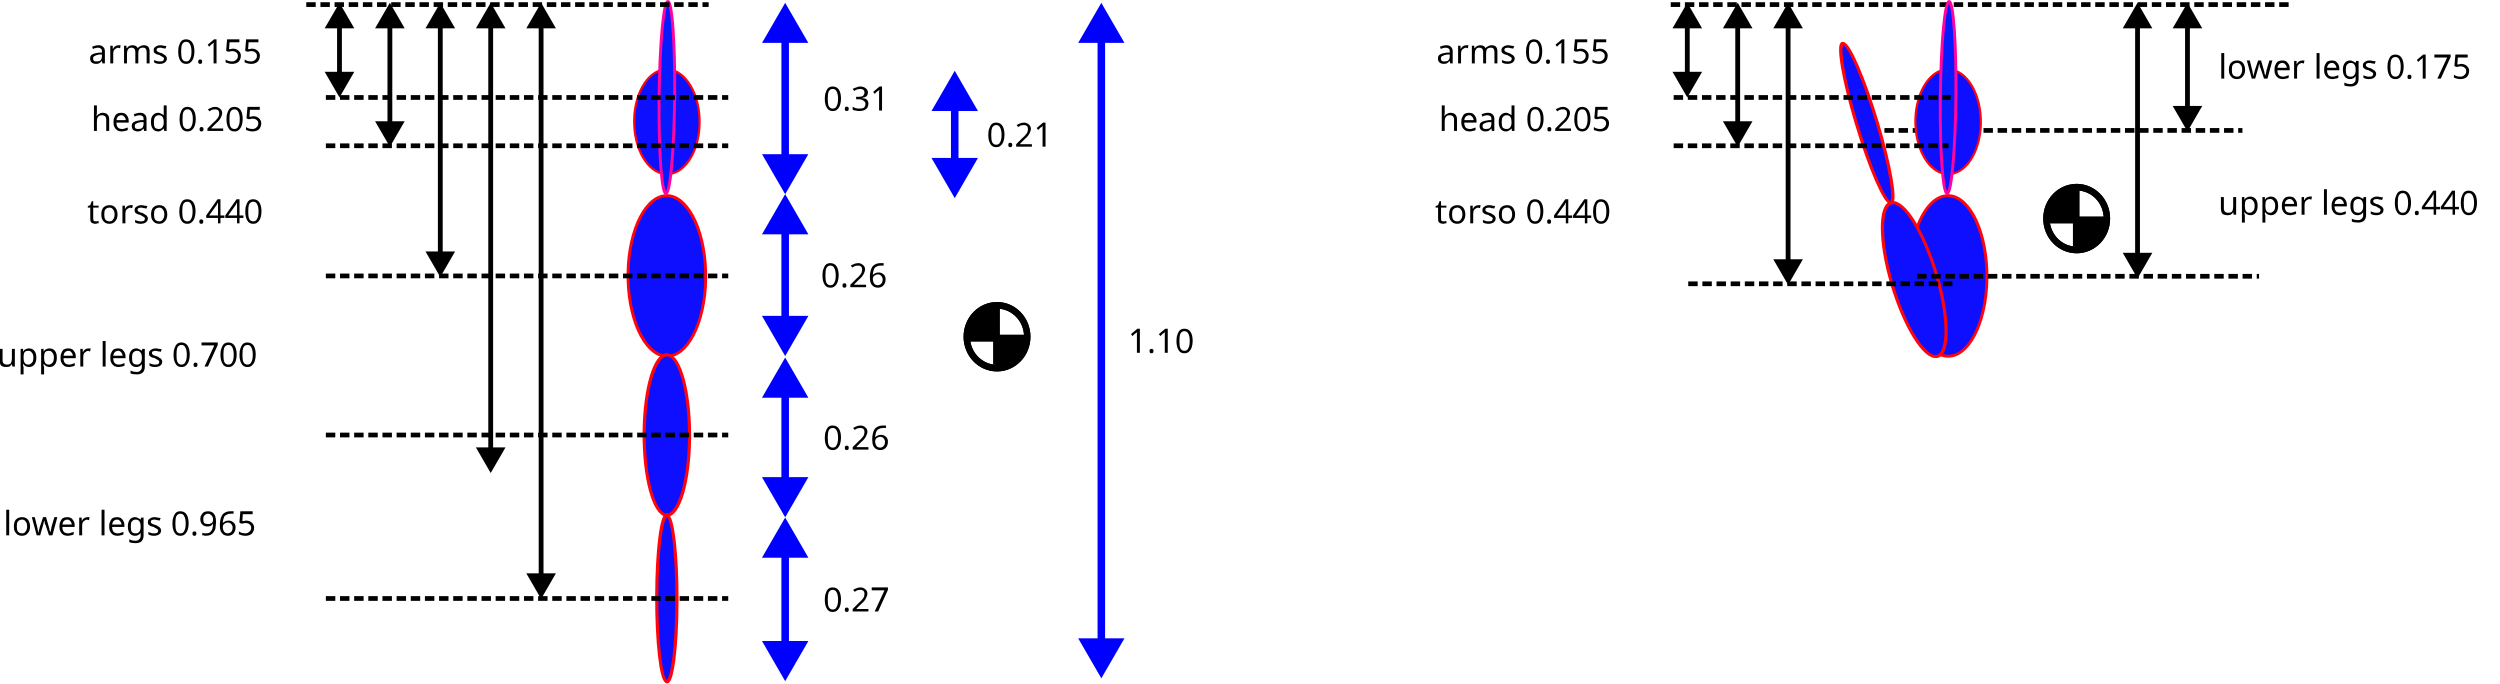
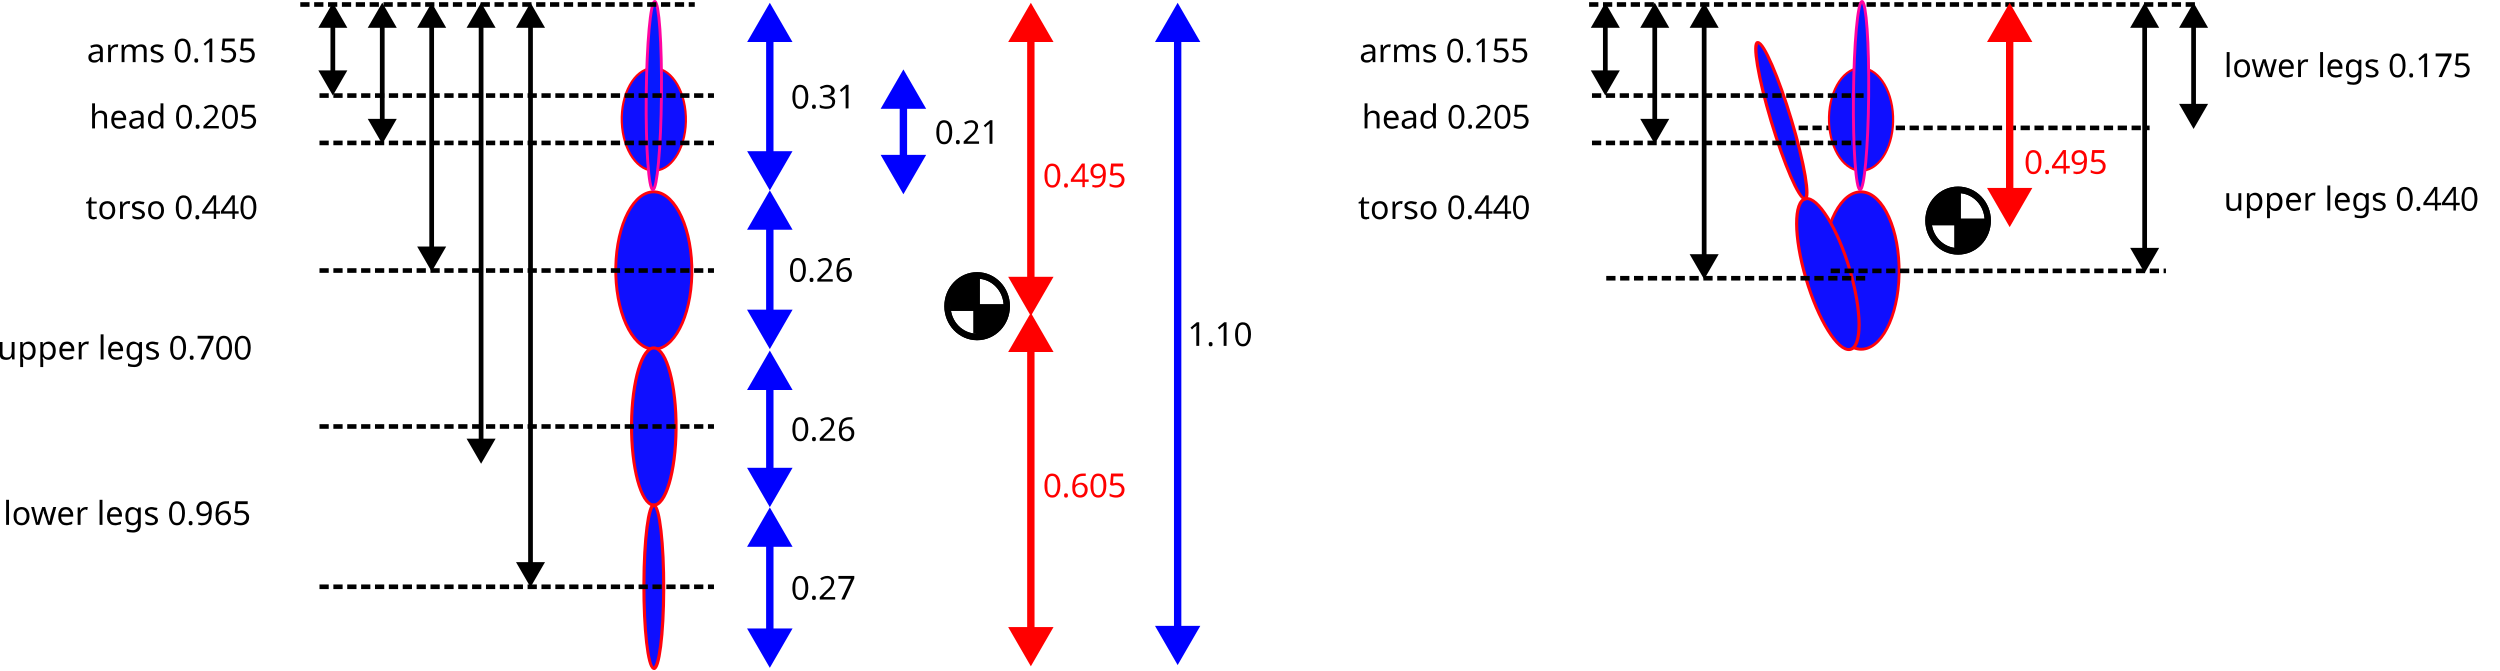
- <svg xmlns="http://www.w3.org/2000/svg" width="79.504mm" height="21.733mm" viewBox="0 0 79.504 21.733" version="1.1" id="svg5">
+ <svg xmlns="http://www.w3.org/2000/svg" width="81.091mm" height="21.733mm" viewBox="0 0 81.091 21.733" version="1.1" id="svg5">
  <defs id="defs2">
    <marker style="overflow:visible" id="marker1282" refX="0" refY="0" orient="auto-start-reverse" markerWidth="5.324" markerHeight="6.155" viewBox="0 0 5.324 6.155" preserveAspectRatio="xMidYMid">
      <path transform="scale(0.5)" style="fill:context-stroke;fill-rule:evenodd;stroke:context-stroke;stroke-width:1pt" d="M 5.77,0 -2.88,5 V -5 Z" id="path1280" />
    </marker>
    <marker style="overflow:visible" id="TriangleStart" refX="0" refY="0" orient="auto-start-reverse" markerWidth="5.324" markerHeight="6.155" viewBox="0 0 5.324 6.155" preserveAspectRatio="xMidYMid">
      <path transform="scale(0.5)" style="fill:context-stroke;fill-rule:evenodd;stroke:context-stroke;stroke-width:1pt" d="M 5.77,0 -2.88,5 V -5 Z" id="path135" />
    </marker>
  </defs>
  <g id="layer2" transform="translate(-48.98101,-6.476094)">
    <ellipse style="fill:#0f0fff;fill-opacity:1;stroke:#ff040c;stroke-width:0.094;stroke-dasharray:none;stroke-opacity:1" id="ellipse2475" cx="69.954" cy="23.19" rx="1.241" ry="2.55" transform="matrix(0.9935562,-0.1133403,0.02955069,0.9995633,0,0)" />
    <ellipse style="fill:#0f0fff;fill-opacity:1;stroke:#ff040c;stroke-width:0.101;stroke-dasharray:none;stroke-opacity:1" id="ellipse2477" cx="70.613" cy="13.576" rx="0.725" ry="2.548" transform="matrix(0.9954415,0.09537381,-0.00758983,0.9999712,0,0)" />
    <ellipse style="fill:#0f0fff;fill-opacity:1;stroke:#ff040c;stroke-width:0.104;stroke-dasharray:none;stroke-opacity:1" id="ellipse2479" cx="71.957" cy="9.795" rx="0.329" ry="2.646" transform="matrix(0.9758625,0.2183856,-0.00324952,0.9999947,0,0)" />
    <ellipse style="fill:#0f0fff;fill-opacity:1;stroke:#ff040c;stroke-width:0.07;stroke-dasharray:none;stroke-opacity:1" id="ellipse2502" cx="69.831" cy="16.511" rx="1.043" ry="1.665" transform="matrix(0.9961123,-0.08809242,0.03810688,0.9992737,0,0)" />
    <ellipse style="display:inline;fill:#0719ff;fill-opacity:1;stroke:#ff04a0;stroke-width:0.094;stroke-dasharray:none;stroke-opacity:1" id="ellipse2483" cx="9.043" cy="-70.283" rx="3.053" ry="0.247" transform="matrix(-0.01017718,0.9999482,-0.9999712,-0.00759195,0,0)" />
-     <g id="g2954" transform="matrix(0.4071433,0,0,0.4225038,27.9959,-4.775759)">
+     <g id="g2954" transform="matrix(0.4071433,0,0,0.4225038,27.98382,-5.552687)">
      <circle style="fill:none;fill-opacity:1;stroke:#000000;stroke-width:0.5;stroke-dasharray:none;stroke-dashoffset:0;stroke-opacity:1" id="circle2934" cx="129.418" cy="51.977" r="2.363" />
      <path style="fill:none;fill-opacity:1;stroke:#000000;stroke-width:0.5;stroke-dasharray:none;stroke-dashoffset:0;stroke-opacity:1" d="m 129.379,49.746 v 4.331" id="path2936" />
      <path style="fill:none;fill-opacity:1;stroke:#000000;stroke-width:0.5;stroke-dasharray:none;stroke-dashoffset:0;stroke-opacity:1" d="m 131.602,52.082 h -4.331" id="path2938" />
      <path style="fill:#000000;fill-opacity:1;stroke:none;stroke-width:0.5;stroke-dasharray:none;stroke-dashoffset:0;stroke-opacity:1" id="path2940" d="m -127.093,-51.901 a 2.363,2.363 0 0 1 -2.363,2.363 v -2.363 z" transform="scale(-1)" />
      <path style="fill:#000000;fill-opacity:1;stroke:none;stroke-width:0.5;stroke-dasharray:none;stroke-dashoffset:0;stroke-opacity:1" id="path2942" d="m 131.667,52.034 a 2.363,2.363 0 0 1 -2.363,2.363 v -2.363 z" />
      <circle style="fill:none;fill-opacity:1;stroke:#000000;stroke-width:0.5;stroke-dasharray:none;stroke-dashoffset:0;stroke-opacity:1" id="circle2944" cx="129.418" cy="51.977" r="2.363" />
      <path style="fill:none;fill-opacity:1;stroke:#000000;stroke-width:0.5;stroke-dasharray:none;stroke-dashoffset:0;stroke-opacity:1" d="m 129.379,49.746 v 4.331" id="path2946" />
      <path style="fill:none;fill-opacity:1;stroke:#000000;stroke-width:0.5;stroke-dasharray:none;stroke-dashoffset:0;stroke-opacity:1" d="m 131.602,52.082 h -4.331" id="path2948" />
      <path style="fill:#000000;fill-opacity:1;stroke:none;stroke-width:0.5;stroke-dasharray:none;stroke-dashoffset:0;stroke-opacity:1" id="path2950" d="m -127.093,-51.901 a 2.363,2.363 0 0 1 -2.363,2.363 v -2.363 z" transform="scale(-1)" />
      <path style="display:none;fill:#000000;fill-opacity:1;stroke:none;stroke-width:0.5;stroke-dasharray:none;stroke-dashoffset:0;stroke-opacity:1" id="path2952" d="m 131.667,52.034 a 2.363,2.363 0 0 1 -2.363,2.363 v -2.363 z" />
    </g>
    <path style="fill:none;stroke:#0000ff;stroke-width:0.24;stroke-dasharray:none;stroke-opacity:1;marker-start:url(#TriangleStart);marker-end:url(#marker1282)" d="M 73.951,27.286 V 23.787" id="path1061" />
    <path style="fill:none;stroke:#0000ff;stroke-width:0.24;stroke-dasharray:none;stroke-opacity:1;marker-start:url(#TriangleStart);marker-end:url(#marker1282)" d="M 73.951,22.075 V 18.7" id="path1434" />
    <path style="fill:none;stroke:#0000ff;stroke-width:0.24;stroke-dasharray:none;stroke-opacity:1;marker-start:url(#TriangleStart);marker-end:url(#marker1282)" d="M 73.951,16.947 V 13.503" id="path1444" />
    <path style="fill:none;stroke:#0000ff;stroke-width:0.239;stroke-dasharray:none;stroke-opacity:1;marker-start:url(#TriangleStart);marker-end:url(#marker1282)" d="M 73.951,11.804 V 7.415" id="path1454" />
-     <path style="fill:none;stroke:#0000ff;stroke-width:0.24;stroke-dasharray:none;stroke-opacity:1;marker-start:url(#TriangleStart);marker-end:url(#marker1282)" d="M 79.343,11.925 V 9.58" id="path1464" />
-     <text xml:space="preserve" style="font-style:normal;font-variant:normal;font-weight:normal;font-stretch:normal;font-size:1.058px;font-family:sans-serif;-inkscape-font-specification:'sans-serif, Normal';font-variant-ligatures:normal;font-variant-caps:normal;font-variant-numeric:normal;font-variant-east-asian:normal;fill:#000000;fill-opacity:1;stroke:none;stroke-width:0.24;stroke-dasharray:none;stroke-opacity:1" x="75.165" y="25.921" id="text2388">
-       <tspan id="tspan2386" style="font-style:normal;font-variant:normal;font-weight:normal;font-stretch:normal;font-size:1.058px;font-family:sans-serif;-inkscape-font-specification:'sans-serif, Normal';font-variant-ligatures:normal;font-variant-caps:normal;font-variant-numeric:normal;font-variant-east-asian:normal;fill:#000000;fill-opacity:1;stroke:none;stroke-width:0.24" x="75.165" y="25.921">0.27</tspan>
+     <path style="fill:none;stroke:#0000ff;stroke-width:0.24;stroke-dasharray:none;stroke-opacity:1;marker-start:url(#TriangleStart);marker-end:url(#marker1282)" d="M 78.284,11.925 V 9.58" id="path1464" />
+     <text xml:space="preserve" style="font-style:normal;font-variant:normal;font-weight:normal;font-stretch:normal;font-size:1.058px;font-family:sans-serif;-inkscape-font-specification:'sans-serif, Normal';font-variant-ligatures:normal;font-variant-caps:normal;font-variant-numeric:normal;font-variant-east-asian:normal;fill:#000000;fill-opacity:1;stroke:none;stroke-width:0.24;stroke-dasharray:none;stroke-opacity:1" x="74.636" y="25.921" id="text2388">
+       <tspan id="tspan2386" style="font-style:normal;font-variant:normal;font-weight:normal;font-stretch:normal;font-size:1.058px;font-family:sans-serif;-inkscape-font-specification:'sans-serif, Normal';font-variant-ligatures:normal;font-variant-caps:normal;font-variant-numeric:normal;font-variant-east-asian:normal;fill:#000000;fill-opacity:1;stroke:none;stroke-width:0.24" x="74.636" y="25.921">0.27</tspan>
    </text>
-     <text xml:space="preserve" style="font-style:normal;font-variant:normal;font-weight:normal;font-stretch:normal;font-size:1.058px;font-family:sans-serif;-inkscape-font-specification:'sans-serif, Normal';font-variant-ligatures:normal;font-variant-caps:normal;font-variant-numeric:normal;font-variant-east-asian:normal;fill:#000000;fill-opacity:1;stroke:none;stroke-width:0.24;stroke-dasharray:none;stroke-opacity:1" x="75.165" y="20.772" id="text2442">
-       <tspan id="tspan2440" style="font-style:normal;font-variant:normal;font-weight:normal;font-stretch:normal;font-size:1.058px;font-family:sans-serif;-inkscape-font-specification:'sans-serif, Normal';font-variant-ligatures:normal;font-variant-caps:normal;font-variant-numeric:normal;font-variant-east-asian:normal;fill:#000000;fill-opacity:1;stroke:none;stroke-width:0.24" x="75.165" y="20.772">0.26</tspan>
+     <text xml:space="preserve" style="font-style:normal;font-variant:normal;font-weight:normal;font-stretch:normal;font-size:1.058px;font-family:sans-serif;-inkscape-font-specification:'sans-serif, Normal';font-variant-ligatures:normal;font-variant-caps:normal;font-variant-numeric:normal;font-variant-east-asian:normal;fill:#000000;fill-opacity:1;stroke:none;stroke-width:0.24;stroke-dasharray:none;stroke-opacity:1" x="74.636" y="20.772" id="text2442">
+       <tspan id="tspan2440" style="font-style:normal;font-variant:normal;font-weight:normal;font-stretch:normal;font-size:1.058px;font-family:sans-serif;-inkscape-font-specification:'sans-serif, Normal';font-variant-ligatures:normal;font-variant-caps:normal;font-variant-numeric:normal;font-variant-east-asian:normal;fill:#000000;fill-opacity:1;stroke:none;stroke-width:0.24" x="74.636" y="20.772">0.26</tspan>
    </text>
-     <text xml:space="preserve" style="font-style:normal;font-variant:normal;font-weight:normal;font-stretch:normal;font-size:1.058px;font-family:sans-serif;-inkscape-font-specification:'sans-serif, Normal';font-variant-ligatures:normal;font-variant-caps:normal;font-variant-numeric:normal;font-variant-east-asian:normal;fill:#000000;fill-opacity:1;stroke:none;stroke-width:0.24;stroke-dasharray:none;stroke-opacity:1" x="75.088" y="15.61" id="text2446">
-       <tspan id="tspan2444" style="font-style:normal;font-variant:normal;font-weight:normal;font-stretch:normal;font-size:1.058px;font-family:sans-serif;-inkscape-font-specification:'sans-serif, Normal';font-variant-ligatures:normal;font-variant-caps:normal;font-variant-numeric:normal;font-variant-east-asian:normal;fill:#000000;fill-opacity:1;stroke:none;stroke-width:0.24" x="75.088" y="15.61">0.26</tspan>
+     <text xml:space="preserve" style="font-style:normal;font-variant:normal;font-weight:normal;font-stretch:normal;font-size:1.058px;font-family:sans-serif;-inkscape-font-specification:'sans-serif, Normal';font-variant-ligatures:normal;font-variant-caps:normal;font-variant-numeric:normal;font-variant-east-asian:normal;fill:#000000;fill-opacity:1;stroke:none;stroke-width:0.24;stroke-dasharray:none;stroke-opacity:1" x="74.559" y="15.61" id="text2446">
+       <tspan id="tspan2444" style="font-style:normal;font-variant:normal;font-weight:normal;font-stretch:normal;font-size:1.058px;font-family:sans-serif;-inkscape-font-specification:'sans-serif, Normal';font-variant-ligatures:normal;font-variant-caps:normal;font-variant-numeric:normal;font-variant-east-asian:normal;fill:#000000;fill-opacity:1;stroke:none;stroke-width:0.24" x="74.559" y="15.61">0.26</tspan>
    </text>
-     <text xml:space="preserve" style="font-style:normal;font-variant:normal;font-weight:normal;font-stretch:normal;font-size:1.058px;font-family:sans-serif;-inkscape-font-specification:'sans-serif, Normal';font-variant-ligatures:normal;font-variant-caps:normal;font-variant-numeric:normal;font-variant-east-asian:normal;fill:#000000;fill-opacity:1;stroke:none;stroke-width:0.24;stroke-dasharray:none;stroke-opacity:1" x="80.364" y="11.137" id="text2450">
-       <tspan id="tspan2448" style="font-style:normal;font-variant:normal;font-weight:normal;font-stretch:normal;font-size:1.058px;font-family:sans-serif;-inkscape-font-specification:'sans-serif, Normal';font-variant-ligatures:normal;font-variant-caps:normal;font-variant-numeric:normal;font-variant-east-asian:normal;fill:#000000;fill-opacity:1;stroke:none;stroke-width:0.24" x="80.364" y="11.137">0.21</tspan>
+     <text xml:space="preserve" style="font-style:normal;font-variant:normal;font-weight:normal;font-stretch:normal;font-size:1.058px;font-family:sans-serif;-inkscape-font-specification:'sans-serif, Normal';font-variant-ligatures:normal;font-variant-caps:normal;font-variant-numeric:normal;font-variant-east-asian:normal;fill:#000000;fill-opacity:1;stroke:none;stroke-width:0.24;stroke-dasharray:none;stroke-opacity:1" x="79.305" y="11.137" id="text2450">
+       <tspan id="tspan2448" style="font-style:normal;font-variant:normal;font-weight:normal;font-stretch:normal;font-size:1.058px;font-family:sans-serif;-inkscape-font-specification:'sans-serif, Normal';font-variant-ligatures:normal;font-variant-caps:normal;font-variant-numeric:normal;font-variant-east-asian:normal;fill:#000000;fill-opacity:1;stroke:none;stroke-width:0.24" x="79.305" y="11.137">0.21</tspan>
    </text>
-     <text xml:space="preserve" style="font-style:normal;font-variant:normal;font-weight:normal;font-stretch:normal;font-size:1.058px;font-family:sans-serif;-inkscape-font-specification:'sans-serif, Normal';font-variant-ligatures:normal;font-variant-caps:normal;font-variant-numeric:normal;font-variant-east-asian:normal;fill:#000000;fill-opacity:1;stroke:none;stroke-width:0.24;stroke-dasharray:none;stroke-opacity:1" x="75.165" y="9.994" id="text2454">
-       <tspan id="tspan2452" style="font-style:normal;font-variant:normal;font-weight:normal;font-stretch:normal;font-size:1.058px;font-family:sans-serif;-inkscape-font-specification:'sans-serif, Normal';font-variant-ligatures:normal;font-variant-caps:normal;font-variant-numeric:normal;font-variant-east-asian:normal;fill:#000000;fill-opacity:1;stroke:none;stroke-width:0.24" x="75.165" y="9.994">0.31</tspan>
+     <text xml:space="preserve" style="font-style:normal;font-variant:normal;font-weight:normal;font-stretch:normal;font-size:1.058px;font-family:sans-serif;-inkscape-font-specification:'sans-serif, Normal';font-variant-ligatures:normal;font-variant-caps:normal;font-variant-numeric:normal;font-variant-east-asian:normal;fill:#000000;fill-opacity:1;stroke:none;stroke-width:0.24;stroke-dasharray:none;stroke-opacity:1" x="74.636" y="9.994" id="text2454">
+       <tspan id="tspan2452" style="font-style:normal;font-variant:normal;font-weight:normal;font-stretch:normal;font-size:1.058px;font-family:sans-serif;-inkscape-font-specification:'sans-serif, Normal';font-variant-ligatures:normal;font-variant-caps:normal;font-variant-numeric:normal;font-variant-east-asian:normal;fill:#000000;fill-opacity:1;stroke:none;stroke-width:0.24" x="74.636" y="9.994">0.31</tspan>
    </text>
    <path style="fill:none;fill-opacity:1;stroke:#000000;stroke-width:0.15;stroke-dasharray:0.3, 0.15;stroke-dashoffset:0;stroke-opacity:1" d="m 58.721,6.622 h 12.796" id="path2500" />
    <path style="fill:none;fill-opacity:1;stroke:#000000;stroke-width:0.15;stroke-dasharray:0.3, 0.15;stroke-dashoffset:0;stroke-opacity:1" d="m 59.344,25.509 h 12.796" id="path2502" />
    <path style="fill:none;fill-opacity:1;stroke:#000000;stroke-width:0.15;stroke-dasharray:0.3, 0.15;stroke-dashoffset:0;stroke-opacity:1" d="m 59.344,20.31 h 12.796" id="path2504" />
    <path style="fill:none;stroke:#000000;stroke-width:0.153;stroke-dasharray:none;stroke-opacity:1;marker-start:url(#TriangleStart);marker-end:url(#marker1282)" d="M 64.586,20.976 V 7.106" id="path2518" />
    <path style="fill:none;stroke:#000000;stroke-width:0.153;stroke-dasharray:none;stroke-opacity:1;marker-start:url(#TriangleStart);marker-end:url(#marker1282)" d="M 66.189,24.98 V 7.106" id="path2520" />
    <text xml:space="preserve" style="font-style:normal;font-variant:normal;font-weight:normal;font-stretch:normal;font-size:1.058px;font-family:sans-serif;-inkscape-font-specification:'sans-serif, Normal';font-variant-ligatures:normal;font-variant-caps:normal;font-variant-numeric:normal;font-variant-east-asian:normal;fill:#000000;fill-opacity:1;stroke:none;stroke-width:0.24;stroke-dasharray:none;stroke-opacity:1" x="49.084" y="23.5" id="text2579">
      <tspan id="tspan2577" style="font-style:normal;font-variant:normal;font-weight:normal;font-stretch:normal;font-size:1.058px;font-family:sans-serif;-inkscape-font-specification:'sans-serif, Normal';font-variant-ligatures:normal;font-variant-caps:normal;font-variant-numeric:normal;font-variant-east-asian:normal;fill:#000000;fill-opacity:1;stroke:none;stroke-width:0.24" x="49.084" y="23.5">lower legs 0.965</tspan>
    </text>
    <text xml:space="preserve" style="font-style:normal;font-variant:normal;font-weight:normal;font-stretch:normal;font-size:1.058px;font-family:sans-serif;-inkscape-font-specification:'sans-serif, Normal';font-variant-ligatures:normal;font-variant-caps:normal;font-variant-numeric:normal;font-variant-east-asian:normal;fill:#000000;fill-opacity:1;stroke:none;stroke-width:0.24;stroke-dasharray:none;stroke-opacity:1" x="48.89" y="18.136" id="text2583">
      <tspan id="tspan2581" style="font-style:normal;font-variant:normal;font-weight:normal;font-stretch:normal;font-size:1.058px;font-family:sans-serif;-inkscape-font-specification:'sans-serif, Normal';font-variant-ligatures:normal;font-variant-caps:normal;font-variant-numeric:normal;font-variant-east-asian:normal;fill:#000000;fill-opacity:1;stroke:none;stroke-width:0.24" x="48.89" y="18.136">upper legs 0.700</tspan>
    </text>
    <g id="g3642">
      <path style="fill:none;fill-opacity:1;stroke:#000000;stroke-width:0.15;stroke-dasharray:0.3, 0.15;stroke-dashoffset:0;stroke-opacity:1" d="m 59.344,15.251 h 12.796" id="path2506" />
      <path style="fill:none;stroke:#000000;stroke-width:0.153;stroke-dasharray:none;stroke-opacity:1;marker-start:url(#TriangleStart);marker-end:url(#marker1282)" d="M 62.983,14.744 V 7.106" id="path2516" />
      <text xml:space="preserve" style="font-style:normal;font-variant:normal;font-weight:normal;font-stretch:normal;font-size:1.058px;font-family:sans-serif;-inkscape-font-specification:'sans-serif, Normal';font-variant-ligatures:normal;font-variant-caps:normal;font-variant-numeric:normal;font-variant-east-asian:normal;fill:#000000;fill-opacity:1;stroke:none;stroke-width:0.24;stroke-dasharray:none;stroke-opacity:1" x="51.759" y="13.58" id="text2587">
        <tspan id="tspan2585" style="font-style:normal;font-variant:normal;font-weight:normal;font-stretch:normal;font-size:1.058px;font-family:sans-serif;-inkscape-font-specification:'sans-serif, Normal';font-variant-ligatures:normal;font-variant-caps:normal;font-variant-numeric:normal;font-variant-east-asian:normal;fill:#000000;fill-opacity:1;stroke:none;stroke-width:0.24" x="51.759" y="13.58">torso 0.440</tspan>
      </text>
    </g>
    <g id="g3636">
      <path style="fill:none;fill-opacity:1;stroke:#000000;stroke-width:0.15;stroke-dasharray:0.3, 0.15;stroke-dashoffset:0;stroke-opacity:1" d="m 59.344,11.112 h 12.796" id="path2510" />
      <path style="fill:none;stroke:#000000;stroke-width:0.153;stroke-dasharray:none;stroke-opacity:1;marker-start:url(#TriangleStart);marker-end:url(#marker1282)" d="M 61.38,10.603 V 7.106" id="path2514" />
      <text xml:space="preserve" style="font-style:normal;font-variant:normal;font-weight:normal;font-stretch:normal;font-size:1.058px;font-family:sans-serif;-inkscape-font-specification:'sans-serif, Normal';font-variant-ligatures:normal;font-variant-caps:normal;font-variant-numeric:normal;font-variant-east-asian:normal;fill:#000000;fill-opacity:1;stroke:none;stroke-width:0.24;stroke-dasharray:none;stroke-opacity:1" x="51.874" y="10.64" id="text2591">
        <tspan id="tspan2589" style="font-style:normal;font-variant:normal;font-weight:normal;font-stretch:normal;font-size:1.058px;font-family:sans-serif;-inkscape-font-specification:'sans-serif, Normal';font-variant-ligatures:normal;font-variant-caps:normal;font-variant-numeric:normal;font-variant-east-asian:normal;fill:#000000;fill-opacity:1;stroke:none;stroke-width:0.24" x="51.874" y="10.64">head 0.205</tspan>
      </text>
    </g>
    <g id="g3630">
      <path style="fill:none;fill-opacity:1;stroke:#000000;stroke-width:0.15;stroke-dasharray:0.3, 0.15;stroke-dashoffset:0;stroke-opacity:1" d="m 59.344,9.576 h 12.796" id="path2508" />
      <path style="fill:none;stroke:#000000;stroke-width:0.153;stroke-dasharray:none;stroke-opacity:1;marker-start:url(#TriangleStart);marker-end:url(#marker1282)" d="M 59.777,9.031 V 7.106" id="path2512" />
      <text xml:space="preserve" style="font-style:normal;font-variant:normal;font-weight:normal;font-stretch:normal;font-size:1.058px;font-family:sans-serif;-inkscape-font-specification:'sans-serif, Normal';font-variant-ligatures:normal;font-variant-caps:normal;font-variant-numeric:normal;font-variant-east-asian:normal;fill:#000000;fill-opacity:1;stroke:none;stroke-width:0.24;stroke-dasharray:none;stroke-opacity:1" x="51.801" y="8.489" id="text2595">
        <tspan id="tspan2593" style="font-style:normal;font-variant:normal;font-weight:normal;font-stretch:normal;font-size:1.058px;font-family:sans-serif;-inkscape-font-specification:'sans-serif, Normal';font-variant-ligatures:normal;font-variant-caps:normal;font-variant-numeric:normal;font-variant-east-asian:normal;fill:#000000;fill-opacity:1;stroke:none;stroke-width:0.24" x="51.801" y="8.489">arms 0.155</tspan>
      </text>
    </g>
-     <path style="fill:none;stroke:#0000ff;stroke-width:0.239;stroke-dasharray:none;stroke-opacity:1;marker-start:url(#TriangleStart);marker-end:url(#marker1282)" d="M 84.005,27.2 V 7.415" id="path2662" />
-     <text xml:space="preserve" style="font-style:normal;font-variant:normal;font-weight:normal;font-stretch:normal;font-size:1.058px;font-family:sans-serif;-inkscape-font-specification:'sans-serif, Normal';font-variant-ligatures:normal;font-variant-caps:normal;font-variant-numeric:normal;font-variant-east-asian:normal;fill:#000000;fill-opacity:1;stroke:none;stroke-width:0.24;stroke-dasharray:none;stroke-opacity:1" x="84.856" y="17.692" id="text2666">
-       <tspan id="tspan2664" style="font-style:normal;font-variant:normal;font-weight:normal;font-stretch:normal;font-size:1.058px;font-family:sans-serif;-inkscape-font-specification:'sans-serif, Normal';font-variant-ligatures:normal;font-variant-caps:normal;font-variant-numeric:normal;font-variant-east-asian:normal;fill:#000000;fill-opacity:1;stroke:none;stroke-width:0.24" x="84.856" y="17.692">1.10</tspan>
+     <path style="fill:none;stroke:#0000ff;stroke-width:0.239;stroke-dasharray:none;stroke-opacity:1;marker-start:url(#TriangleStart);marker-end:url(#marker1282)" d="M 87.18,27.2 V 7.415" id="path2662" />
+     <text xml:space="preserve" style="font-style:normal;font-variant:normal;font-weight:normal;font-stretch:normal;font-size:1.058px;font-family:sans-serif;-inkscape-font-specification:'sans-serif, Normal';font-variant-ligatures:normal;font-variant-caps:normal;font-variant-numeric:normal;font-variant-east-asian:normal;fill:#000000;fill-opacity:1;stroke:none;stroke-width:0.24;stroke-dasharray:none;stroke-opacity:1" x="87.502" y="17.692" id="text2666">
+       <tspan id="tspan2664" style="font-style:normal;font-variant:normal;font-weight:normal;font-stretch:normal;font-size:1.058px;font-family:sans-serif;-inkscape-font-specification:'sans-serif, Normal';font-variant-ligatures:normal;font-variant-caps:normal;font-variant-numeric:normal;font-variant-east-asian:normal;fill:#000000;fill-opacity:1;stroke:none;stroke-width:0.24" x="87.502" y="17.692">1.10</tspan>
    </text>
-     <path style="fill:none;fill-opacity:1;stroke:#000000;stroke-width:0.15;stroke-dasharray:0.3, 0.15;stroke-dashoffset:0;stroke-opacity:1" d="m 102.113,6.622 h 19.801" id="path3118" />
-     <path style="fill:none;fill-opacity:1;stroke:#000000;stroke-width:0.15;stroke-dasharray:0.3, 0.15;stroke-dashoffset:0;stroke-opacity:1" d="m 108.459,10.624 h 11.835" id="path3240" />
-     <path style="fill:none;stroke:#000000;stroke-width:0.153;stroke-dasharray:none;stroke-opacity:1;marker-start:url(#TriangleStart);marker-end:url(#marker1282)" d="M 118.546,10.116 V 7.106" id="path3242" />
-     <path style="fill:none;stroke:#000000;stroke-width:0.153;stroke-dasharray:none;stroke-opacity:1;marker-start:url(#TriangleStart);marker-end:url(#marker1282)" d="M 116.958,14.787 V 7.106" id="path3244" />
-     <text xml:space="preserve" style="font-style:normal;font-variant:normal;font-weight:normal;font-stretch:normal;font-size:1.058px;font-family:sans-serif;-inkscape-font-specification:'sans-serif, Normal';font-variant-ligatures:normal;font-variant-caps:normal;font-variant-numeric:normal;font-variant-east-asian:normal;fill:#000000;fill-opacity:1;stroke:none;stroke-width:0.24;stroke-dasharray:none;stroke-opacity:1" x="119.526" y="8.974" id="text3248">
-       <tspan id="tspan3246" style="font-style:normal;font-variant:normal;font-weight:normal;font-stretch:normal;font-size:1.058px;font-family:sans-serif;-inkscape-font-specification:'sans-serif, Normal';font-variant-ligatures:normal;font-variant-caps:normal;font-variant-numeric:normal;font-variant-east-asian:normal;fill:#000000;fill-opacity:1;stroke:none;stroke-width:0.24" x="119.526" y="8.974">lower legs 0.175</tspan>
+     <path style="fill:none;fill-opacity:1;stroke:#000000;stroke-width:0.15;stroke-dasharray:0.3, 0.15;stroke-dashoffset:0;stroke-opacity:1" d="M 100.526,6.622 H 120.327" id="path3118" />
+     <path style="fill:none;fill-opacity:1;stroke:#000000;stroke-width:0.15;stroke-dasharray:0.3, 0.15;stroke-dashoffset:0;stroke-opacity:1" d="m 106.872,10.624 h 11.835" id="path3240" />
+     <path style="fill:none;stroke:#000000;stroke-width:0.153;stroke-dasharray:none;stroke-opacity:1;marker-start:url(#TriangleStart);marker-end:url(#marker1282)" d="M 120.133,10.116 V 7.106" id="path3242" />
+     <path style="fill:none;stroke:#000000;stroke-width:0.153;stroke-dasharray:none;stroke-opacity:1;marker-start:url(#TriangleStart);marker-end:url(#marker1282)" d="M 118.546,14.787 V 7.106" id="path3244" />
+     <text xml:space="preserve" style="font-style:normal;font-variant:normal;font-weight:normal;font-stretch:normal;font-size:1.058px;font-family:sans-serif;-inkscape-font-specification:'sans-serif, Normal';font-variant-ligatures:normal;font-variant-caps:normal;font-variant-numeric:normal;font-variant-east-asian:normal;fill:#000000;fill-opacity:1;stroke:none;stroke-width:0.24;stroke-dasharray:none;stroke-opacity:1" x="121.114" y="8.974" id="text3248">
+       <tspan id="tspan3246" style="font-style:normal;font-variant:normal;font-weight:normal;font-stretch:normal;font-size:1.058px;font-family:sans-serif;-inkscape-font-specification:'sans-serif, Normal';font-variant-ligatures:normal;font-variant-caps:normal;font-variant-numeric:normal;font-variant-east-asian:normal;fill:#000000;fill-opacity:1;stroke:none;stroke-width:0.24" x="121.114" y="8.974">lower legs 0.175</tspan>
    </text>
-     <text xml:space="preserve" style="font-style:normal;font-variant:normal;font-weight:normal;font-stretch:normal;font-size:1.058px;font-family:sans-serif;-inkscape-font-specification:'sans-serif, Normal';font-variant-ligatures:normal;font-variant-caps:normal;font-variant-numeric:normal;font-variant-east-asian:normal;fill:#000000;fill-opacity:1;stroke:none;stroke-width:0.24;stroke-dasharray:none;stroke-opacity:1" x="119.532" y="13.307" id="text3252">
-       <tspan id="tspan3250" style="font-style:normal;font-variant:normal;font-weight:normal;font-stretch:normal;font-size:1.058px;font-family:sans-serif;-inkscape-font-specification:'sans-serif, Normal';font-variant-ligatures:normal;font-variant-caps:normal;font-variant-numeric:normal;font-variant-east-asian:normal;fill:#000000;fill-opacity:1;stroke:none;stroke-width:0.24" x="119.532" y="13.307">upper legs 0.440</tspan>
+     <text xml:space="preserve" style="font-style:normal;font-variant:normal;font-weight:normal;font-stretch:normal;font-size:1.058px;font-family:sans-serif;-inkscape-font-specification:'sans-serif, Normal';font-variant-ligatures:normal;font-variant-caps:normal;font-variant-numeric:normal;font-variant-east-asian:normal;fill:#000000;fill-opacity:1;stroke:none;stroke-width:0.24;stroke-dasharray:none;stroke-opacity:1" x="121.119" y="13.307" id="text3252">
+       <tspan id="tspan3250" style="font-style:normal;font-variant:normal;font-weight:normal;font-stretch:normal;font-size:1.058px;font-family:sans-serif;-inkscape-font-specification:'sans-serif, Normal';font-variant-ligatures:normal;font-variant-caps:normal;font-variant-numeric:normal;font-variant-east-asian:normal;fill:#000000;fill-opacity:1;stroke:none;stroke-width:0.24" x="121.119" y="13.307">upper legs 0.440</tspan>
    </text>
-     <ellipse style="fill:#0f0fff;fill-opacity:1;stroke:#ff040c;stroke-width:0.094;stroke-dasharray:none;stroke-opacity:1" id="ellipse3616" cx="110.826" cy="27.825" rx="1.241" ry="2.55" transform="matrix(0.9935562,-0.1133403,0.02955069,0.9995633,0,0)" />
-     <g id="g3676" transform="rotate(163.1298,112.0855,17.56204)">
+     <ellipse style="fill:#0f0fff;fill-opacity:1;stroke:#ff040c;stroke-width:0.094;stroke-dasharray:none;stroke-opacity:1" id="ellipse3616" cx="109.234" cy="27.644" rx="1.241" ry="2.55" transform="matrix(0.9935562,-0.1133403,0.02955069,0.9995633,0,0)" />
+     <g id="g3676" transform="rotate(163.1298,111.2918,17.44433)">
      <ellipse style="fill:#0f0fff;fill-opacity:1;stroke:#ff040c;stroke-width:0.101;stroke-dasharray:none;stroke-opacity:1" id="ellipse3618" cx="114.172" cy="9.421" rx="0.725" ry="2.548" transform="matrix(0.9954415,0.09537381,-0.00758983,0.9999712,0,0)" />
      <ellipse style="fill:#0f0fff;fill-opacity:1;stroke:#ff040c;stroke-width:0.104;stroke-dasharray:none;stroke-opacity:1" id="ellipse3620" cx="116.39" cy="0.091" rx="0.329" ry="2.646" transform="matrix(0.9758625,0.2183856,-0.00324952,0.9999947,0,0)" />
    </g>
-     <ellipse style="fill:#0f0fff;fill-opacity:1;stroke:#ff040c;stroke-width:0.07;stroke-dasharray:none;stroke-opacity:1" id="ellipse3622" cx="110.598" cy="20.105" rx="1.043" ry="1.665" transform="matrix(0.9961123,-0.08809242,0.03810688,0.9992737,0,0)" />
-     <ellipse style="display:inline;fill:#0719ff;fill-opacity:1;stroke:#ff04a0;stroke-width:0.094;stroke-dasharray:none;stroke-opacity:1" id="ellipse3624" cx="8.734" cy="-111.026" rx="3.053" ry="0.247" transform="matrix(-0.01017718,0.9999482,-0.9999712,-0.00759195,0,0)" />
-     <g id="g3652" transform="translate(42.8625)">
+     <ellipse style="fill:#0f0fff;fill-opacity:1;stroke:#ff040c;stroke-width:0.07;stroke-dasharray:none;stroke-opacity:1" id="ellipse3622" cx="109.01" cy="19.965" rx="1.043" ry="1.665" transform="matrix(0.9961123,-0.08809242,0.03810688,0.9992737,0,0)" />
+     <ellipse style="display:inline;fill:#0719ff;fill-opacity:1;stroke:#ff04a0;stroke-width:0.094;stroke-dasharray:none;stroke-opacity:1" id="ellipse3624" cx="8.746" cy="-109.439" rx="3.053" ry="0.247" transform="matrix(-0.01017718,0.9999482,-0.9999712,-0.00759195,0,0)" />
+     <g id="g3652" transform="translate(41.275)">
      <path style="fill:none;fill-opacity:1;stroke:#000000;stroke-width:0.15;stroke-dasharray:0.3, 0.15;stroke-dashoffset:0;stroke-opacity:1" d="m 59.807,15.501 h 8.526" id="path3644" />
      <path style="fill:none;stroke:#000000;stroke-width:0.153;stroke-dasharray:none;stroke-opacity:1;marker-start:url(#TriangleStart);marker-end:url(#marker1282)" d="M 62.983,14.993 V 7.106" id="path3646" />
      <text xml:space="preserve" style="font-style:normal;font-variant:normal;font-weight:normal;font-stretch:normal;font-size:1.058px;font-family:sans-serif;-inkscape-font-specification:'sans-serif, Normal';font-variant-ligatures:normal;font-variant-caps:normal;font-variant-numeric:normal;font-variant-east-asian:normal;fill:#000000;fill-opacity:1;stroke:none;stroke-width:0.24;stroke-dasharray:none;stroke-opacity:1" x="51.759" y="13.58" id="text3650">
        <tspan id="tspan3648" style="font-style:normal;font-variant:normal;font-weight:normal;font-stretch:normal;font-size:1.058px;font-family:sans-serif;-inkscape-font-specification:'sans-serif, Normal';font-variant-ligatures:normal;font-variant-caps:normal;font-variant-numeric:normal;font-variant-east-asian:normal;fill:#000000;fill-opacity:1;stroke:none;stroke-width:0.24" x="51.759" y="13.58">torso 0.440</tspan>
      </text>
    </g>
-     <g id="g3662" transform="translate(42.8625)">
+     <g id="g3662" transform="translate(41.275)">
      <path style="fill:none;fill-opacity:1;stroke:#000000;stroke-width:0.15;stroke-dasharray:0.3, 0.15;stroke-dashoffset:0;stroke-opacity:1" d="m 59.344,11.112 h 8.74" id="path3654" />
      <path style="fill:none;stroke:#000000;stroke-width:0.153;stroke-dasharray:none;stroke-opacity:1;marker-start:url(#TriangleStart);marker-end:url(#marker1282)" d="M 61.38,10.603 V 7.106" id="path3656" />
      <text xml:space="preserve" style="font-style:normal;font-variant:normal;font-weight:normal;font-stretch:normal;font-size:1.058px;font-family:sans-serif;-inkscape-font-specification:'sans-serif, Normal';font-variant-ligatures:normal;font-variant-caps:normal;font-variant-numeric:normal;font-variant-east-asian:normal;fill:#000000;fill-opacity:1;stroke:none;stroke-width:0.24;stroke-dasharray:none;stroke-opacity:1" x="51.874" y="10.64" id="text3660">
        <tspan id="tspan3658" style="font-style:normal;font-variant:normal;font-weight:normal;font-stretch:normal;font-size:1.058px;font-family:sans-serif;-inkscape-font-specification:'sans-serif, Normal';font-variant-ligatures:normal;font-variant-caps:normal;font-variant-numeric:normal;font-variant-east-asian:normal;fill:#000000;fill-opacity:1;stroke:none;stroke-width:0.24" x="51.874" y="10.64">head 0.205</tspan>
      </text>
    </g>
-     <g id="g3672" transform="translate(42.8625)">
+     <g id="g3672" transform="translate(41.275)">
      <path style="fill:none;fill-opacity:1;stroke:#000000;stroke-width:0.15;stroke-dasharray:0.3, 0.15;stroke-dashoffset:0;stroke-opacity:1" d="m 59.344,9.576 h 8.811" id="path3664" />
      <path style="fill:none;stroke:#000000;stroke-width:0.153;stroke-dasharray:none;stroke-opacity:1;marker-start:url(#TriangleStart);marker-end:url(#marker1282)" d="M 59.777,9.031 V 7.106" id="path3666" />
      <text xml:space="preserve" style="font-style:normal;font-variant:normal;font-weight:normal;font-stretch:normal;font-size:1.058px;font-family:sans-serif;-inkscape-font-specification:'sans-serif, Normal';font-variant-ligatures:normal;font-variant-caps:normal;font-variant-numeric:normal;font-variant-east-asian:normal;fill:#000000;fill-opacity:1;stroke:none;stroke-width:0.24;stroke-dasharray:none;stroke-opacity:1" x="51.801" y="8.489" id="text3670">
        <tspan id="tspan3668" style="font-style:normal;font-variant:normal;font-weight:normal;font-stretch:normal;font-size:1.058px;font-family:sans-serif;-inkscape-font-specification:'sans-serif, Normal';font-variant-ligatures:normal;font-variant-caps:normal;font-variant-numeric:normal;font-variant-east-asian:normal;fill:#000000;fill-opacity:1;stroke:none;stroke-width:0.24" x="51.801" y="8.489">arms 0.155</tspan>
      </text>
    </g>
-     <path style="fill:none;fill-opacity:1;stroke:#000000;stroke-width:0.15;stroke-dasharray:0.3, 0.15;stroke-dashoffset:0;stroke-opacity:1" d="m 109.949,15.262 h 10.874" id="path3238" />
-     <g id="g3989" transform="matrix(0.4071433,0,0,0.4225038,62.33056,-8.533416)">
+     <path style="fill:none;fill-opacity:1;stroke:#000000;stroke-width:0.15;stroke-dasharray:0.3, 0.15;stroke-dashoffset:0;stroke-opacity:1" d="M 108.361,15.262 H 119.236" id="path3238" />
+     <g id="g3989" transform="matrix(0.4071433,0,0,0.4225038,59.80257,-8.328961)">
      <circle style="fill:none;fill-opacity:1;stroke:#000000;stroke-width:0.5;stroke-dasharray:none;stroke-dashoffset:0;stroke-opacity:1" id="circle3969" cx="129.418" cy="51.977" r="2.363" />
      <path style="fill:none;fill-opacity:1;stroke:#000000;stroke-width:0.5;stroke-dasharray:none;stroke-dashoffset:0;stroke-opacity:1" d="m 129.379,49.746 v 4.331" id="path3971" />
      <path style="fill:none;fill-opacity:1;stroke:#000000;stroke-width:0.5;stroke-dasharray:none;stroke-dashoffset:0;stroke-opacity:1" d="m 131.602,52.082 h -4.331" id="path3973" />
      <path style="fill:#000000;fill-opacity:1;stroke:none;stroke-width:0.5;stroke-dasharray:none;stroke-dashoffset:0;stroke-opacity:1" id="path3975" d="m -127.093,-51.901 a 2.363,2.363 0 0 1 -2.363,2.363 v -2.363 z" transform="scale(-1)" />
      <path style="fill:#000000;fill-opacity:1;stroke:none;stroke-width:0.5;stroke-dasharray:none;stroke-dashoffset:0;stroke-opacity:1" id="path3977" d="m 131.667,52.034 a 2.363,2.363 0 0 1 -2.363,2.363 v -2.363 z" />
      <circle style="fill:none;fill-opacity:1;stroke:#000000;stroke-width:0.5;stroke-dasharray:none;stroke-dashoffset:0;stroke-opacity:1" id="circle3979" cx="129.418" cy="51.977" r="2.363" />
      <path style="fill:none;fill-opacity:1;stroke:#000000;stroke-width:0.5;stroke-dasharray:none;stroke-dashoffset:0;stroke-opacity:1" d="m 129.379,49.746 v 4.331" id="path3981" />
      <path style="fill:none;fill-opacity:1;stroke:#000000;stroke-width:0.5;stroke-dasharray:none;stroke-dashoffset:0;stroke-opacity:1" d="m 131.602,52.082 h -4.331" id="path3983" />
      <path style="fill:#000000;fill-opacity:1;stroke:none;stroke-width:0.5;stroke-dasharray:none;stroke-dashoffset:0;stroke-opacity:1" id="path3985" d="m -127.093,-51.901 a 2.363,2.363 0 0 1 -2.363,2.363 v -2.363 z" transform="scale(-1)" />
      <path style="display:none;fill:#000000;fill-opacity:1;stroke:none;stroke-width:0.5;stroke-dasharray:none;stroke-dashoffset:0;stroke-opacity:1" id="path3987" d="m 131.667,52.034 a 2.363,2.363 0 0 1 -2.363,2.363 v -2.363 z" />
    </g>
+     <path style="fill:none;stroke:#ff0000;stroke-width:0.239;stroke-dasharray:none;stroke-opacity:1;marker-start:url(#TriangleStart);marker-end:url(#marker1282)" d="M 82.418,15.878 V 7.415" id="path403" />
+     <text xml:space="preserve" style="font-style:normal;font-variant:normal;font-weight:normal;font-stretch:normal;font-size:1.058px;font-family:sans-serif;-inkscape-font-specification:'sans-serif, Normal';font-variant-ligatures:normal;font-variant-caps:normal;font-variant-numeric:normal;font-variant-east-asian:normal;fill:#ff0000;fill-opacity:1;stroke:none;stroke-width:0.24;stroke-dasharray:none;stroke-opacity:1" x="82.814" y="12.55" id="text503">
+       <tspan id="tspan501" style="font-style:normal;font-variant:normal;font-weight:normal;font-stretch:normal;font-size:1.058px;font-family:sans-serif;-inkscape-font-specification:'sans-serif, Normal';font-variant-ligatures:normal;font-variant-caps:normal;font-variant-numeric:normal;font-variant-east-asian:normal;fill:#ff0000;fill-opacity:1;stroke:none;stroke-width:0.24" x="82.814" y="12.55">0.495</tspan>
+     </text>
+     <path style="fill:none;stroke:#ff0000;stroke-width:0.239;stroke-dasharray:none;stroke-opacity:1;marker-start:url(#TriangleStart);marker-end:url(#marker1282)" d="M 82.418,27.24 V 17.469" id="path607" />
+     <text xml:space="preserve" style="font-style:normal;font-variant:normal;font-weight:normal;font-stretch:normal;font-size:1.058px;font-family:sans-serif;-inkscape-font-specification:'sans-serif, Normal';font-variant-ligatures:normal;font-variant-caps:normal;font-variant-numeric:normal;font-variant-east-asian:normal;fill:#ff0000;fill-opacity:1;stroke:none;stroke-width:0.24;stroke-dasharray:none;stroke-opacity:1" x="82.814" y="22.605" id="text611">
+       <tspan id="tspan609" style="font-style:normal;font-variant:normal;font-weight:normal;font-stretch:normal;font-size:1.058px;font-family:sans-serif;-inkscape-font-specification:'sans-serif, Normal';font-variant-ligatures:normal;font-variant-caps:normal;font-variant-numeric:normal;font-variant-east-asian:normal;fill:#ff0000;fill-opacity:1;stroke:none;stroke-width:0.24" x="82.814" y="22.605">0.605</tspan>
+     </text>
+     <path style="fill:none;stroke:#ff0000;stroke-width:0.239;stroke-dasharray:none;stroke-opacity:1;marker-start:url(#TriangleStart);marker-end:url(#marker1282)" d="M 114.168,12.995 V 7.415" id="path845" />
+     <text xml:space="preserve" style="font-style:normal;font-variant:normal;font-weight:normal;font-stretch:normal;font-size:1.058px;font-family:sans-serif;-inkscape-font-specification:'sans-serif, Normal';font-variant-ligatures:normal;font-variant-caps:normal;font-variant-numeric:normal;font-variant-east-asian:normal;fill:#ff0000;fill-opacity:1;stroke:none;stroke-width:0.24;stroke-dasharray:none;stroke-opacity:1" x="114.638" y="12.107" id="text849">
+       <tspan id="tspan847" style="font-style:normal;font-variant:normal;font-weight:normal;font-stretch:normal;font-size:1.058px;font-family:sans-serif;-inkscape-font-specification:'sans-serif, Normal';font-variant-ligatures:normal;font-variant-caps:normal;font-variant-numeric:normal;font-variant-east-asian:normal;fill:#ff0000;fill-opacity:1;stroke:none;stroke-width:0.24" x="114.638" y="12.107">0.495</tspan>
+     </text>
  </g>
</svg>
